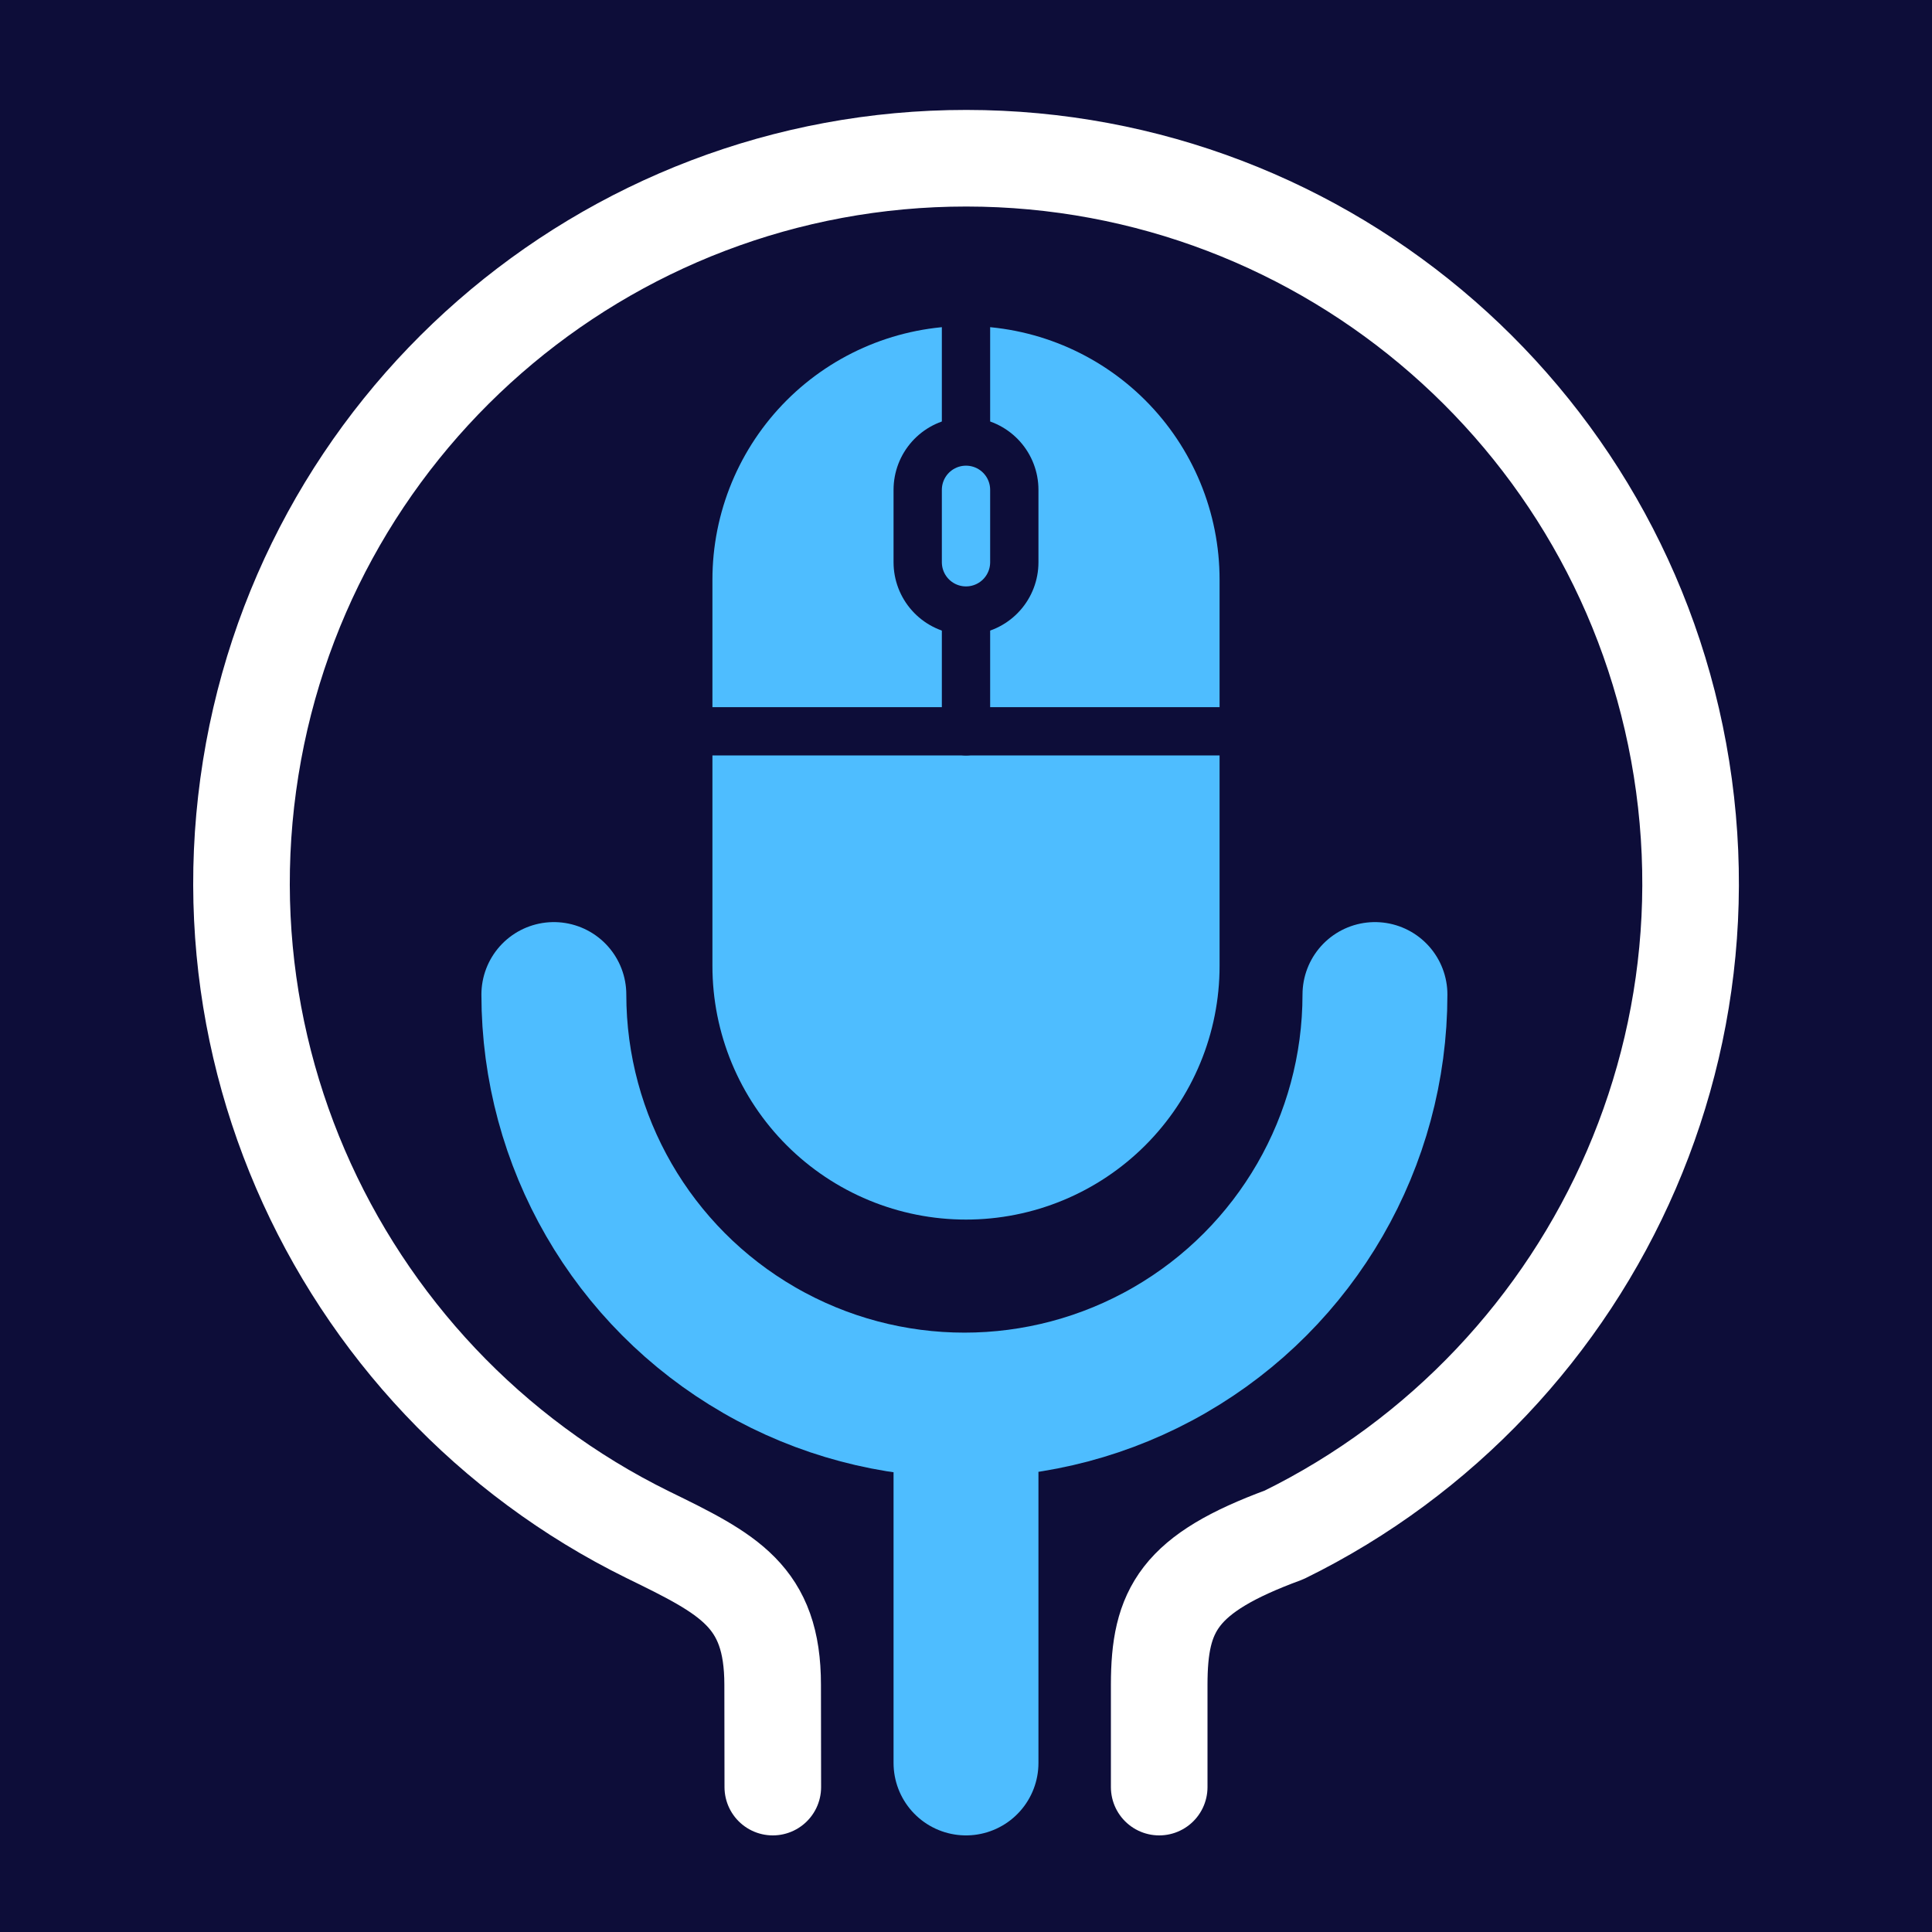
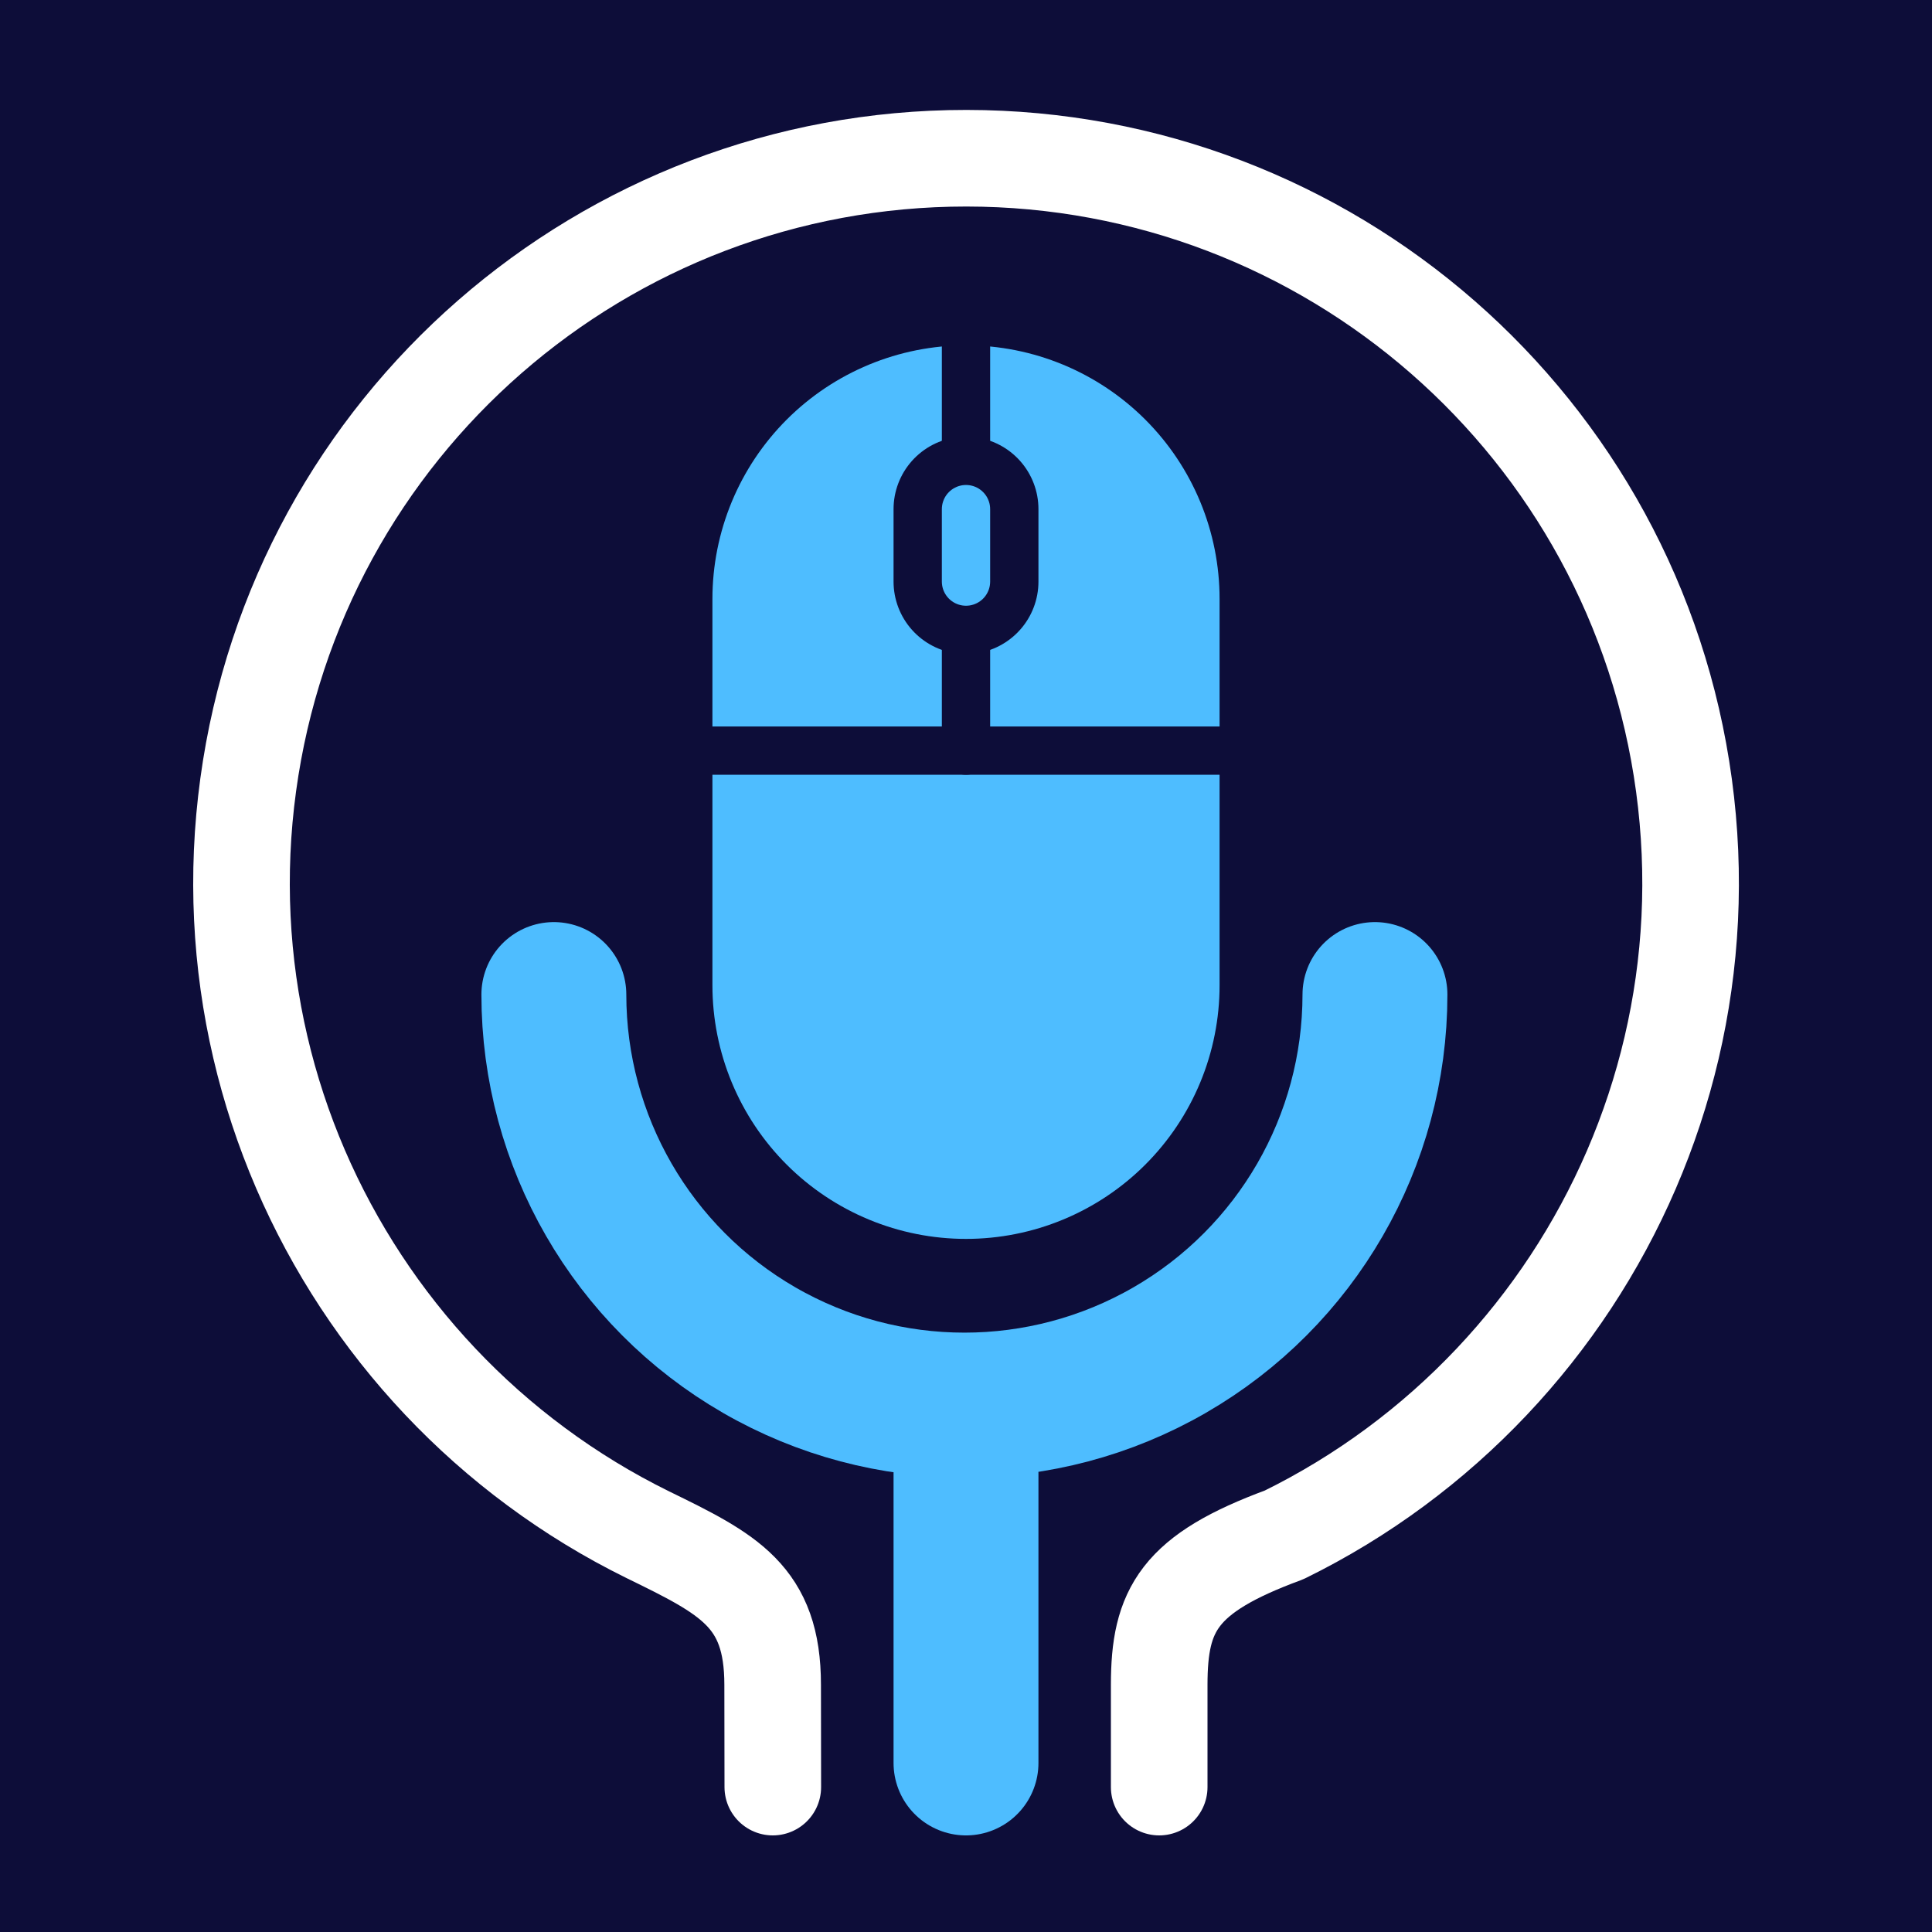
<svg xmlns="http://www.w3.org/2000/svg" width="40" height="40" viewBox="0 0 40 40" version="1.1" id="svg5" xml:space="preserve">
  <defs id="defs2">
    <linearGradient id="linearGradient2879">
      <stop style="stop-color:#0d0d39;stop-opacity:1;" offset="0" id="stop2877" />
    </linearGradient>
  </defs>
-   <g id="layer3" style="display:none">
-     <path fill="#000000" d="m 19.982,5.835 a 5.077,5.077 0 0 1 5.077,5.077 v 10.154 a 5.077,5.077 0 0 1 -5.077,5.077 5.077,5.077 0 0 1 -5.077,-5.077 V 10.912 A 5.077,5.077 0 0 1 19.982,5.835 M 31.828,21.065 c 0,5.974 -4.417,10.898 -10.154,11.728 v 5.195 H 18.29 V 32.793 C 12.553,31.964 8.136,27.039 8.136,21.065 h 3.385 a 8.461,8.461 0 0 0 8.461,8.461 8.461,8.461 0 0 0 8.461,-8.461 z" id="path141" style="stroke-width:1.692" />
-   </g>
  <g id="layer5">
    <rect style="display:inline;fill:#0d0d39;fill-opacity:1;stroke:none;stroke-width:10;stroke-linecap:round;stroke-dasharray:none;stroke-opacity:1" id="rect2732" width="40" height="40" x="1.3952902e-06" y="1.6448366e-08" />
  </g>
  <g id="layer4">
    <g id="layer6">
      <path style="display:inline;fill:none;stroke:#4ebdff;stroke-width:3;stroke-linecap:round;stroke-dasharray:none;stroke-opacity:1" id="path513-7" d="m 28.467,20.591 a 8.5,8.5 0 0 1 -4.25,7.361 8.5,8.5 0 0 1 -8.5,-1e-6 8.5,8.5 0 0 1 -4.25,-7.361" />
      <path style="display:inline;fill:none;stroke:#4ebdff;stroke-width:3;stroke-linecap:round;stroke-dasharray:none;stroke-opacity:1" d="M 20,36.5 V 30.5" id="path2464-9-3" />
-       <path style="display:inline;fill:none;stroke:#4ebdff;stroke-width:10.5;stroke-linecap:round;stroke-dasharray:none;stroke-opacity:1" d="M 20,20 V 12" id="path2464-9-3-2" />
+       <path style="display:inline;fill:none;stroke:#4ebdff;stroke-width:10.5;stroke-linecap:round;stroke-dasharray:none;stroke-opacity:1" d="m 20,20.4 v -8" id="path2464-9-3-2" />
      <g id="layer8">
-         <path style="fill:#4ebdff;fill-opacity:1;stroke:#0d0d39;stroke-width:1;stroke-linecap:round;stroke-dasharray:none;stroke-opacity:1" d="m 20,6 v 9.141" id="path3780" />
-         <path style="fill:#4ebdff;fill-opacity:1;stroke:#0d0d39;stroke-width:1;stroke-linecap:round;stroke-dasharray:none;stroke-opacity:1" d="M 14,15.141 25.7,15.141" id="path4028" />
-         <path style="fill:#4ebdff;fill-opacity:1;stroke:#0d0d39;stroke-width:3;stroke-linecap:round;stroke-dasharray:none;stroke-dashoffset:0;stroke-opacity:1;paint-order:normal" d="m 20,10.141 v 1.5" id="path4030" />
-         <path style="fill:#4ebdff;fill-opacity:1;stroke:#4ebdff;stroke-width:1;stroke-linecap:round;stroke-dasharray:none;stroke-dashoffset:0;stroke-opacity:1;paint-order:normal" d="m 20,10.141 v 1.5" id="path4030-8" />
+         <path style="fill:#4ebdff;fill-opacity:1;stroke:#0d0d39;stroke-width:1;stroke-linecap:round;stroke-dasharray:none;stroke-opacity:1" d="m 20,6.4 v 9.141" id="path3780" />
+         <path style="fill:#4ebdff;fill-opacity:1;stroke:#0d0d39;stroke-width:1;stroke-linecap:round;stroke-dasharray:none;stroke-opacity:1" d="M 14,15.541 25.7,15.541" id="path4028" />
+         <path style="fill:#4ebdff;fill-opacity:1;stroke:#0d0d39;stroke-width:3;stroke-linecap:round;stroke-dasharray:none;stroke-dashoffset:0;stroke-opacity:1;paint-order:normal" d="m 20,10.541 v 1.5" id="path4030" />
+         <path style="fill:#4ebdff;fill-opacity:1;stroke:#4ebdff;stroke-width:1;stroke-linecap:round;stroke-dasharray:none;stroke-dashoffset:0;stroke-opacity:1;paint-order:normal" d="m 20,10.541 v 1.5" id="path4030-8" />
      </g>
    </g>
    <g id="layer7">
      <path id="path2464-9" style="display:inline;fill:none;stroke:#ffffff;stroke-width:2;stroke-linecap:round;stroke-linejoin:round;stroke-dasharray:none;stroke-opacity:1" class="UnoptimicedTransforms" d="m 16,37 -0.003,-2.118 c 0,-1.837 -0.909,-2.289 -2.588,-3.109 -0.817,-0.402 -1.588,-0.874 -2.306,-1.406 C 9.667,29.305 8.441,28.001 7.473,26.528 5.537,23.584 4.631,19.965 5.139,16.248 6.153,8.814 12.505,3.273 20.008,3.276 c 7.503,0.003 13.85,5.551 14.857,12.986 0.504,3.718 -0.405,7.335 -2.343,10.278 -0.969,1.471 -2.196,2.774 -3.632,3.836 -0.718,0.531 -1.489,1.002 -2.306,1.403 -2.18,0.802 -2.584,1.547 -2.584,3.105 L 24,37" />
-       <path style="display:none;fill:none;fill-opacity:1;stroke:#ffffff;stroke-width:2;stroke-linecap:round;stroke-dasharray:none;stroke-dashoffset:0;stroke-opacity:1;paint-order:normal" d="M 16,37 C 16.004,33.062 16.009,32.984 14.281,31.886 13.295,31.256 11.875,30.484 10.5,29.306 7.75,26.949 5,23.274 5,18 5,7.452 14.714,3 20,3 c 5.286,0 15,3.331 15,15 0,5.834 -2.75,9.509 -5.5,11.726 -1.375,1.108 -2.717,1.885 -3.781,2.318 C 24.084,33.1 24.033,33.078 24,37" id="path4325" />
    </g>
  </g>
</svg>
